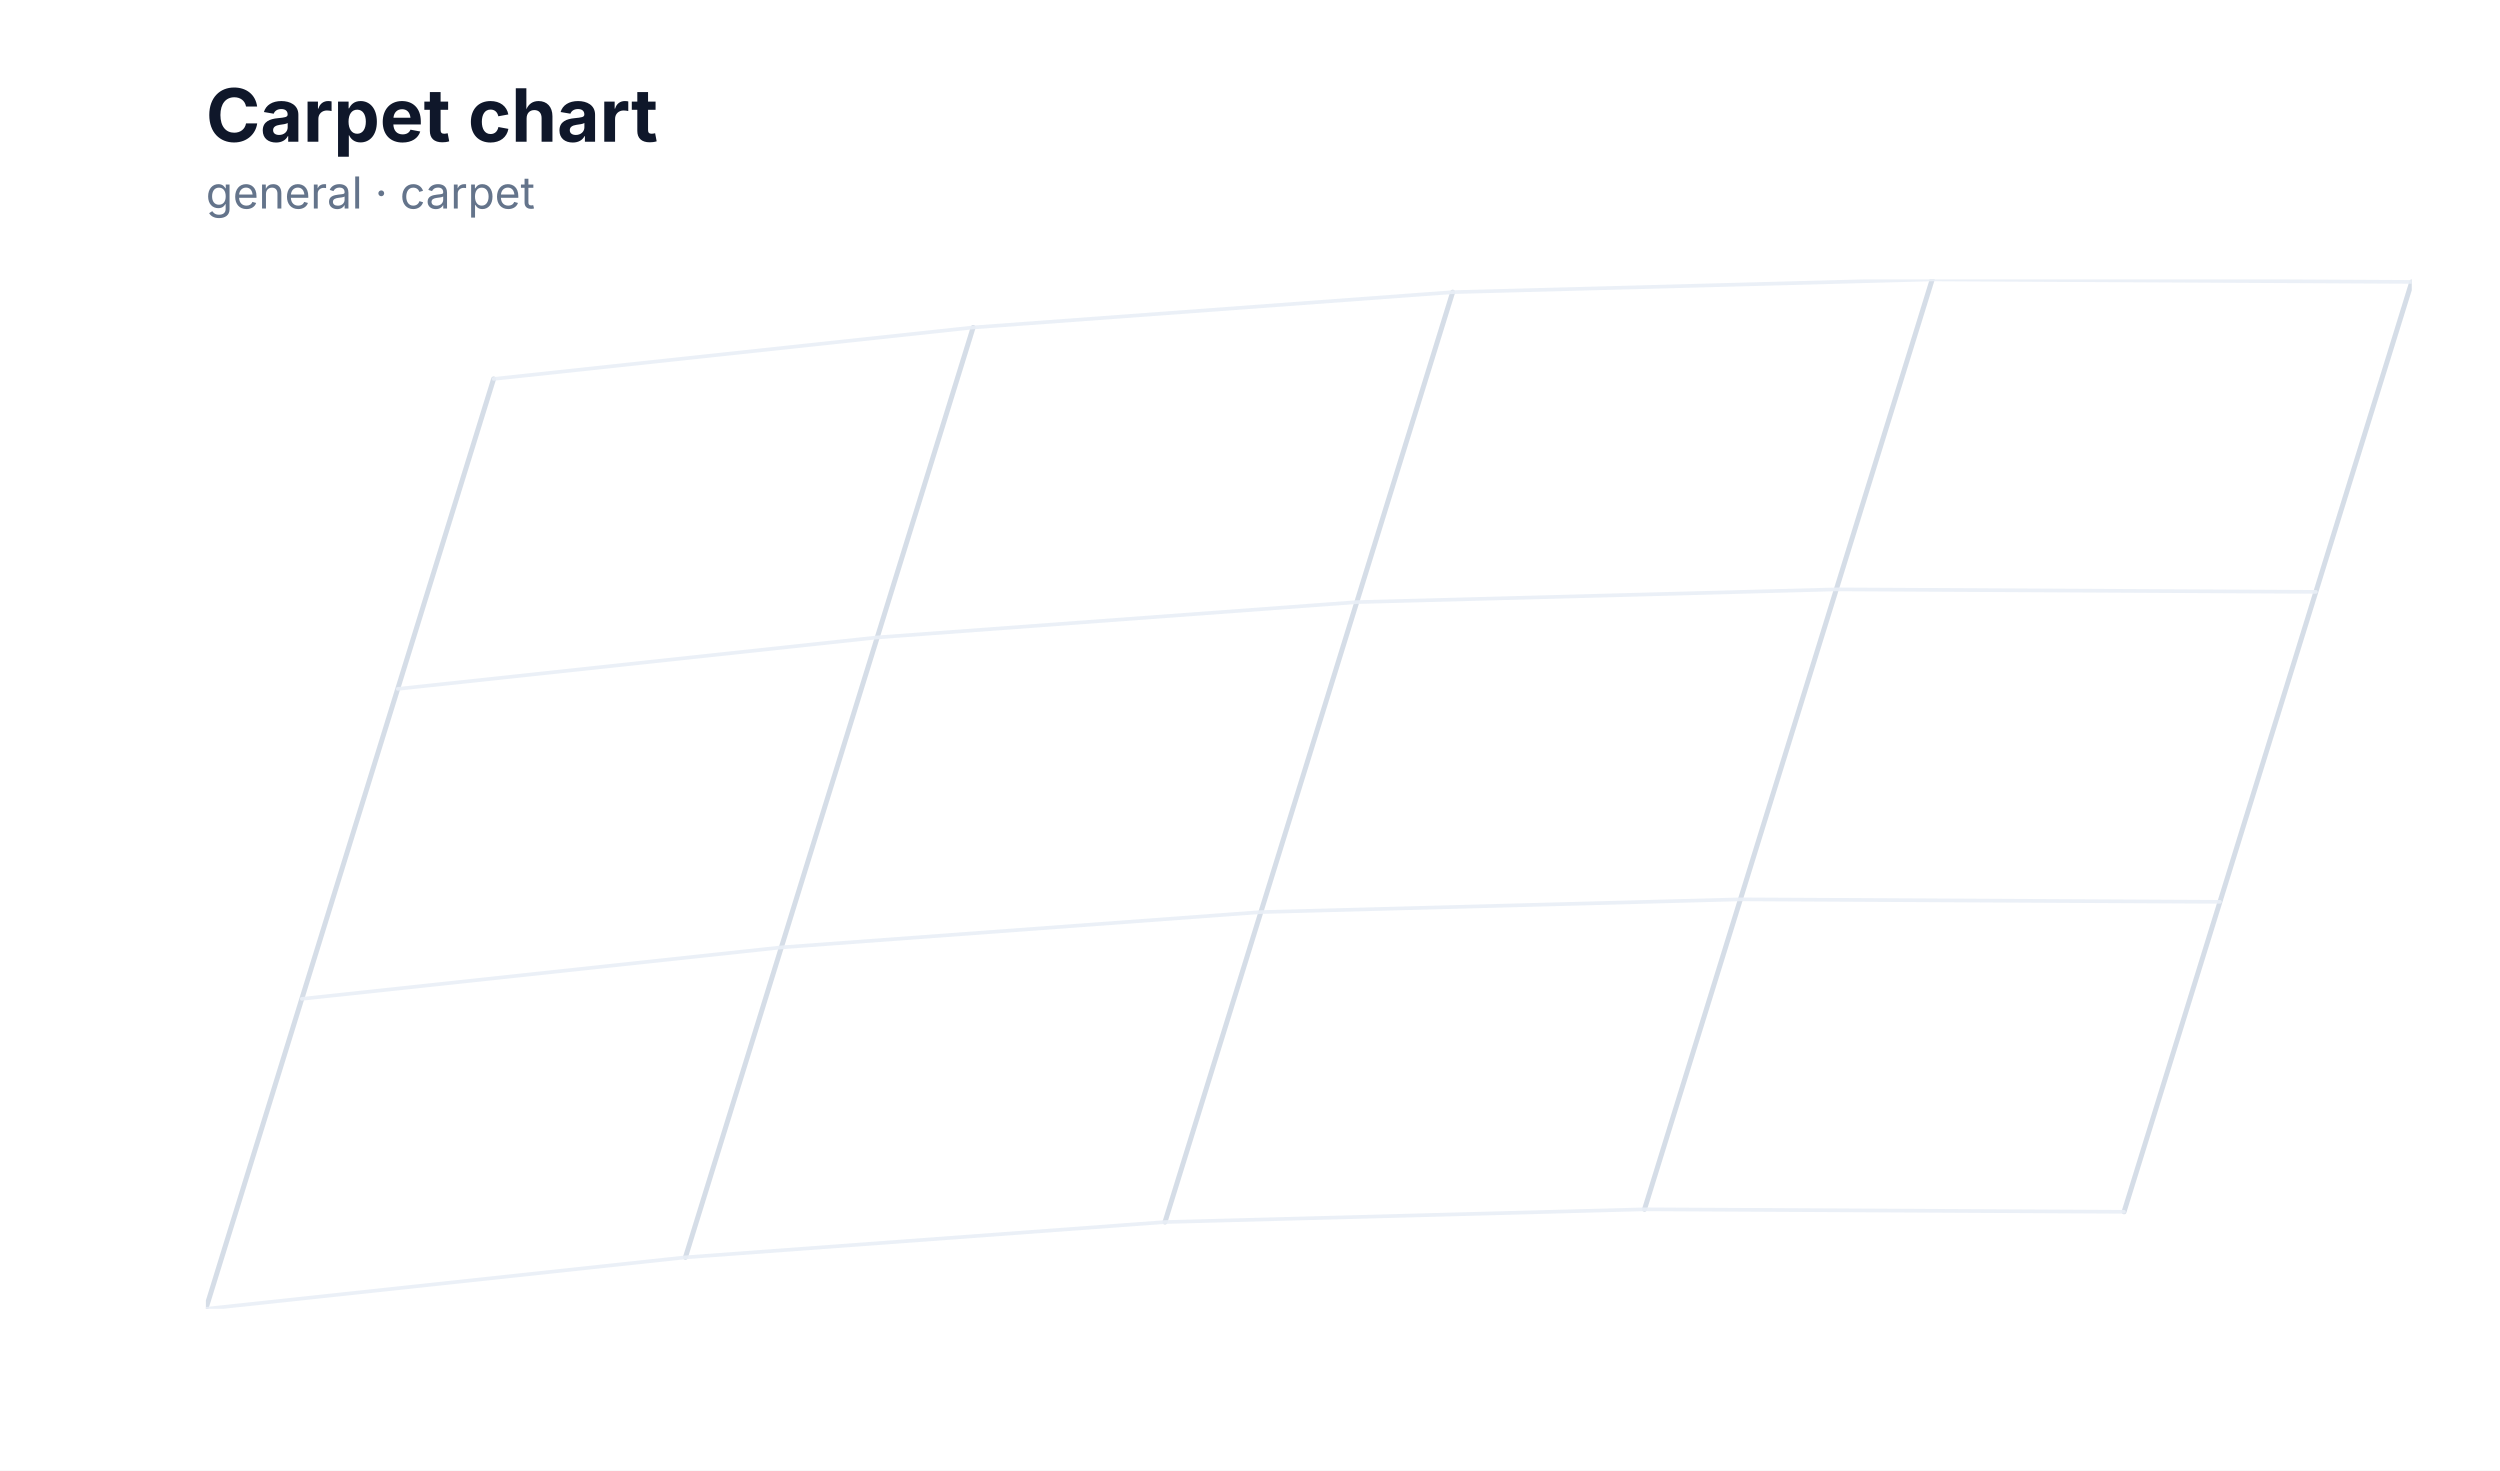
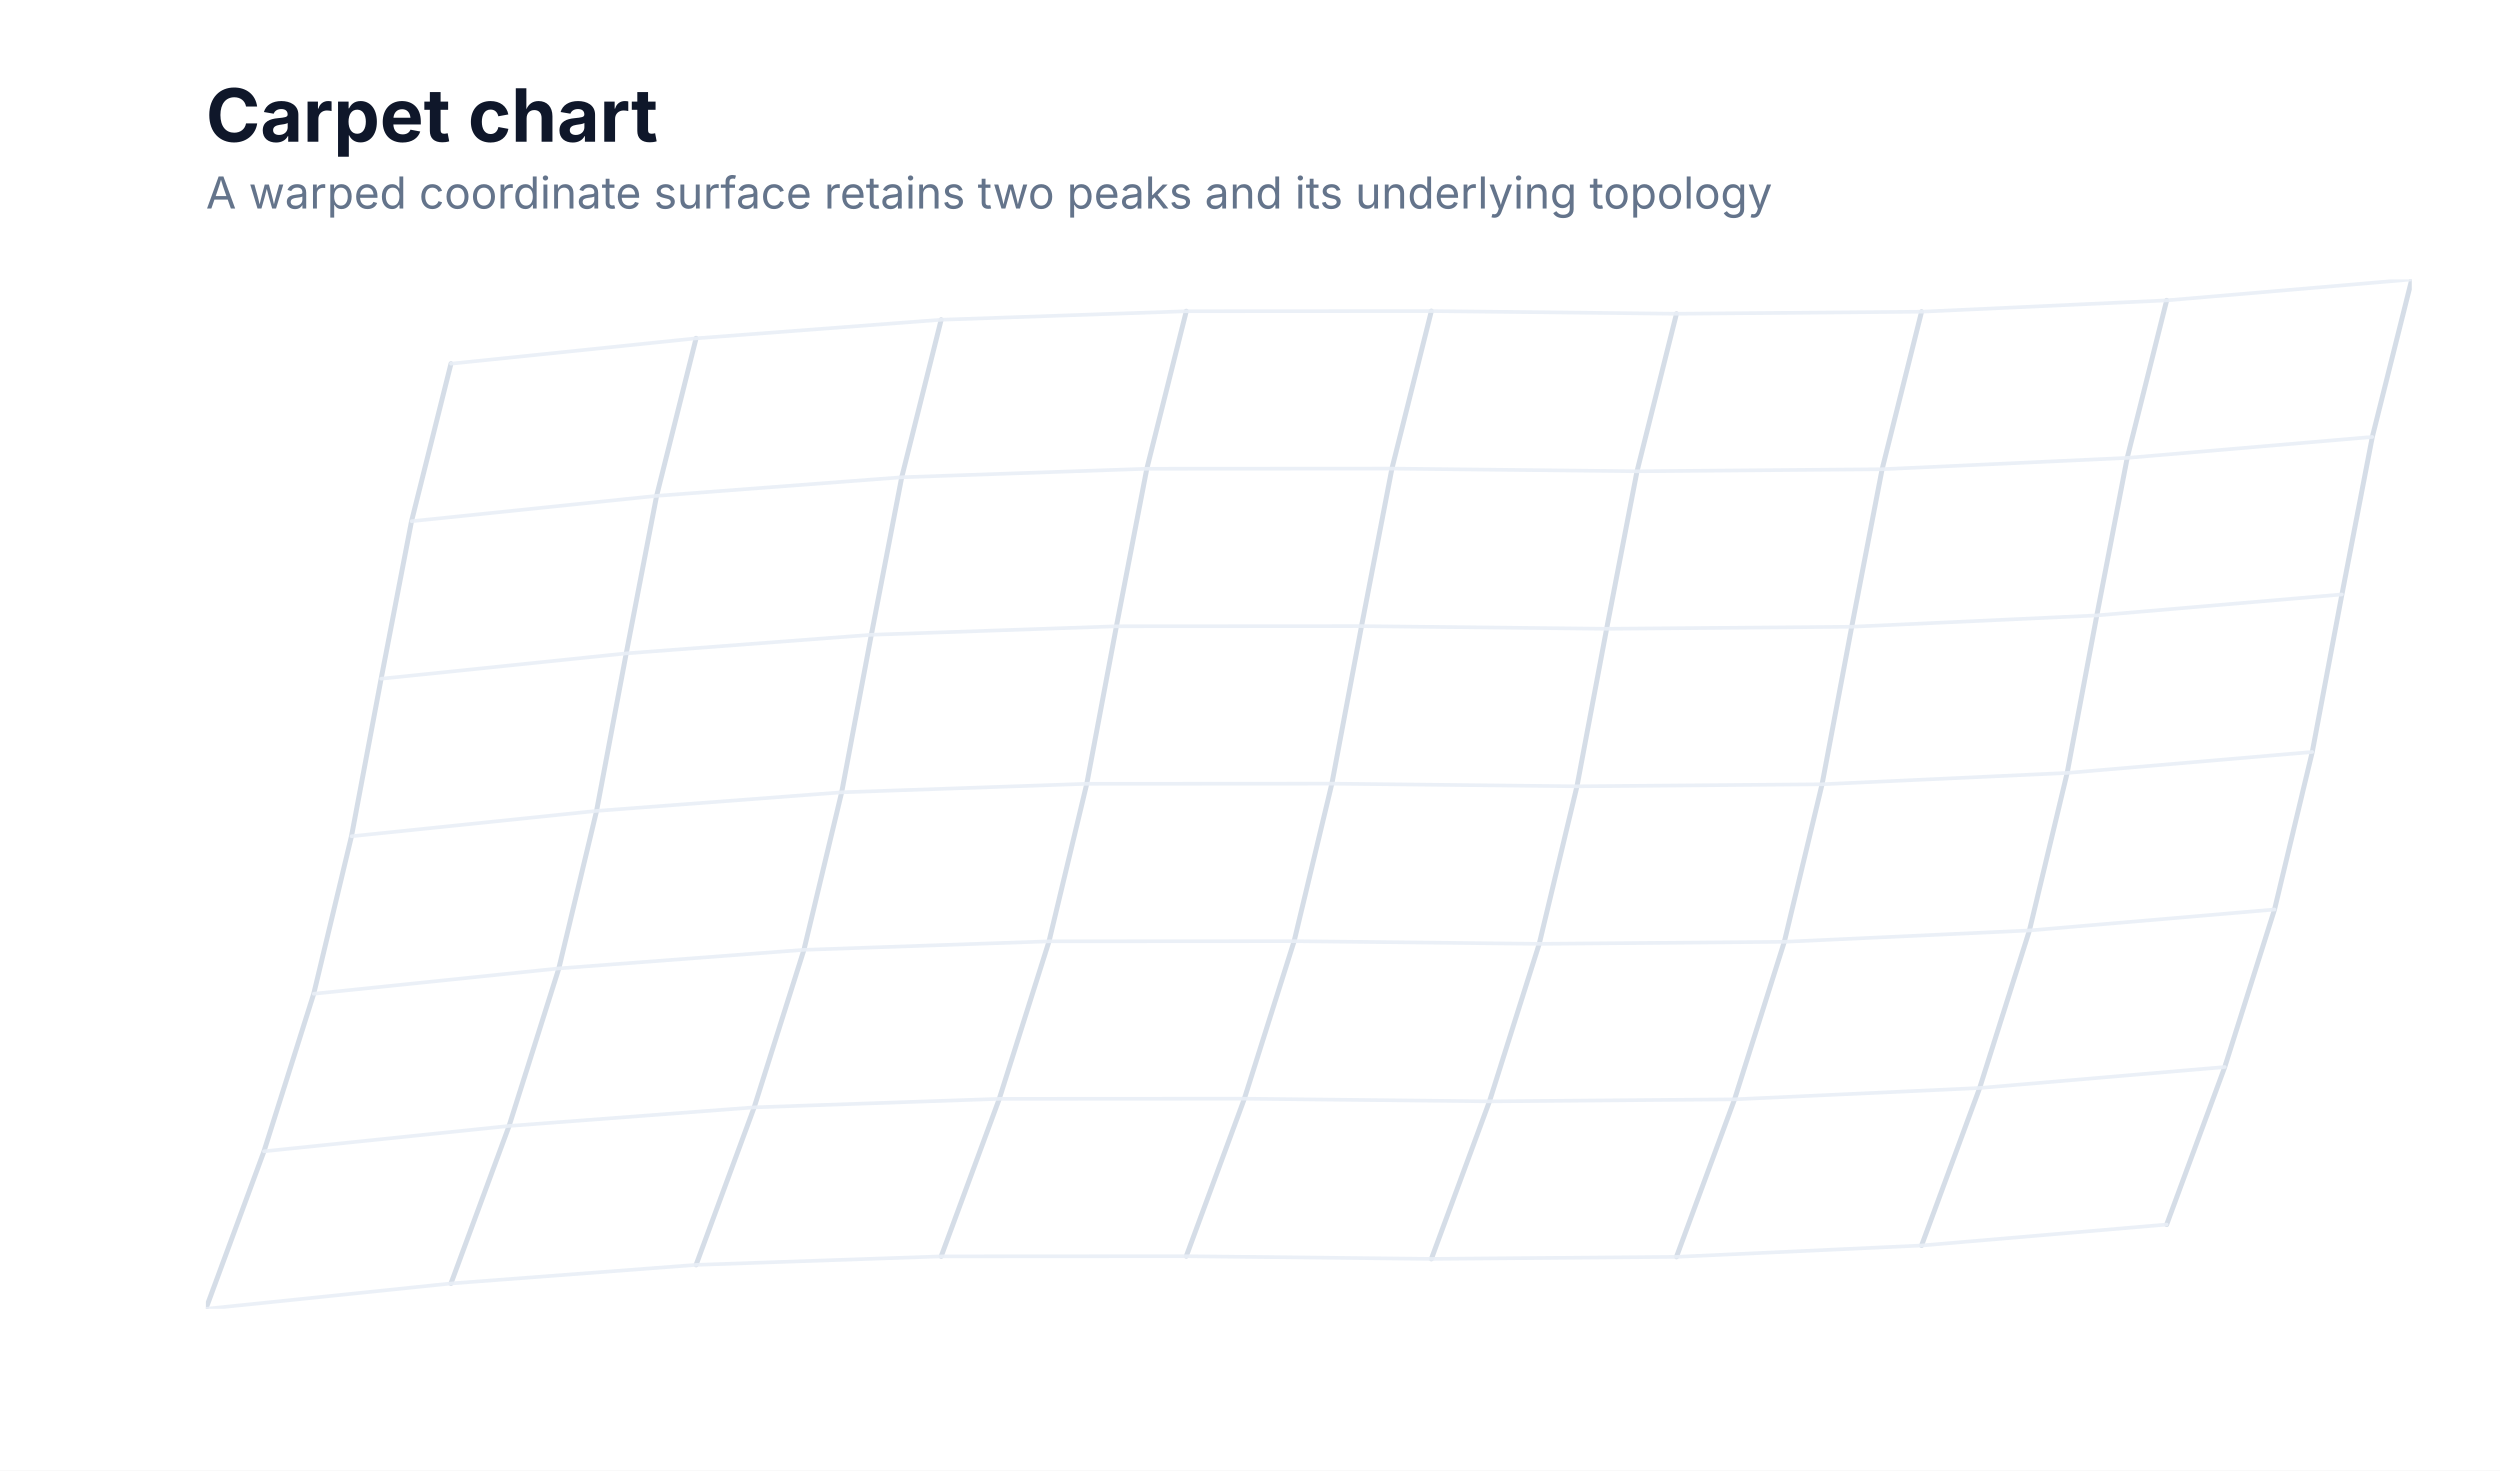
<svg xmlns="http://www.w3.org/2000/svg" width="680" height="400" viewBox="0 0 680 400" role="img" aria-labelledby="title description">
  <defs>
    <clipPath id="clip-1">
      <rect x="56" y="76" width="600" height="280" />
    </clipPath>
  </defs>
  <rect width="100%" height="100%" fill="#ffffff" />
  <g data-scene-node="scene:root">
    <g data-scene-node="layer-0:group" clip-path="url(#clip-1)">
-       <path data-scene-node="layer-0:carpet-grid:a:0" d="M 56 356 L 82.087 271.689 L 108.174 187.379 L 134.261 103.068" fill="none" stroke="#cbd5e1d1" stroke-width="1.35" stroke-linecap="round" stroke-linejoin="round" />
-       <path data-scene-node="layer-0:carpet-grid:a:1" d="M 186.435 341.997 L 212.522 257.687 L 238.609 173.376 L 264.696 89.066" fill="none" stroke="#cbd5e1d1" stroke-width="1.35" stroke-linecap="round" stroke-linejoin="round" />
-       <path data-scene-node="layer-0:carpet-grid:a:2" d="M 316.87 332.397 L 342.957 248.087 L 369.043 163.776 L 395.13 79.466" fill="none" stroke="#cbd5e1d1" stroke-width="1.35" stroke-linecap="round" stroke-linejoin="round" />
-       <path data-scene-node="layer-0:carpet-grid:a:3" d="M 447.304 328.932 L 473.391 244.621 L 499.478 160.311 L 525.565 76" fill="none" stroke="#cbd5e1d1" stroke-width="1.35" stroke-linecap="round" stroke-linejoin="round" />
-       <path data-scene-node="layer-0:carpet-grid:a:4" d="M 577.739 329.611 L 603.826 245.301 L 629.913 160.99 L 656 76.68" fill="none" stroke="#cbd5e1d1" stroke-width="1.35" stroke-linecap="round" stroke-linejoin="round" />
-       <path data-scene-node="layer-0:carpet-grid:b:0" d="M 56 356 L 186.435 341.997 L 316.87 332.397 L 447.304 328.932 L 577.739 329.611" fill="none" stroke="#e8eef6e6" stroke-width="1" stroke-linecap="round" stroke-linejoin="round" />
-       <path data-scene-node="layer-0:carpet-grid:b:1" d="M 82.087 271.689 L 212.522 257.687 L 342.957 248.087 L 473.391 244.621 L 603.826 245.301" fill="none" stroke="#e8eef6e6" stroke-width="1" stroke-linecap="round" stroke-linejoin="round" />
-       <path data-scene-node="layer-0:carpet-grid:b:2" d="M 108.174 187.379 L 238.609 173.376 L 369.043 163.776 L 499.478 160.311 L 629.913 160.99" fill="none" stroke="#e8eef6e6" stroke-width="1" stroke-linecap="round" stroke-linejoin="round" />
-       <path data-scene-node="layer-0:carpet-grid:b:3" d="M 134.261 103.068 L 264.696 89.066 L 395.13 79.466 L 525.565 76 L 656 76.68" fill="none" stroke="#e8eef6e6" stroke-width="1" stroke-linecap="round" stroke-linejoin="round" />
+       <path data-scene-node="layer-0:carpet-grid:a:0" d="M 56 356 L 71.8 313.154 L 85.333 270.308 L 95.6 227.461 L 103.667 184.615 L 111.933 141.769 L 122.667 98.923" fill="none" stroke="#cbd5e1d1" stroke-width="1.35" stroke-linecap="round" stroke-linejoin="round" />
+       <path data-scene-node="layer-0:carpet-grid:a:1" d="M 122.667 349.102 L 138.467 306.256 L 152 263.409 L 162.267 220.563 L 170.333 177.717 L 178.6 134.871 L 189.333 92.024" fill="none" stroke="#cbd5e1d1" stroke-width="1.35" stroke-linecap="round" stroke-linejoin="round" />
+       <path data-scene-node="layer-0:carpet-grid:a:2" d="M 189.333 344.046 L 205.133 301.2 L 218.667 258.353 L 228.933 215.507 L 237 172.661 L 245.267 129.815 L 256 86.969" fill="none" stroke="#cbd5e1d1" stroke-width="1.35" stroke-linecap="round" stroke-linejoin="round" />
+       <path data-scene-node="layer-0:carpet-grid:a:3" d="M 256 341.732 L 271.8 298.886 L 285.333 256.04 L 295.6 213.194 L 303.667 170.347 L 311.933 127.501 L 322.667 84.655" fill="none" stroke="#cbd5e1d1" stroke-width="1.35" stroke-linecap="round" stroke-linejoin="round" />
+       <path data-scene-node="layer-0:carpet-grid:a:4" d="M 322.667 341.689 L 338.467 298.843 L 352 255.997 L 362.267 213.151 L 370.333 170.305 L 378.6 127.458 L 389.333 84.612" fill="none" stroke="#cbd5e1d1" stroke-width="1.35" stroke-linecap="round" stroke-linejoin="round" />
+       <path data-scene-node="layer-0:carpet-grid:a:5" d="M 389.333 342.418 L 405.133 299.572 L 418.667 256.725 L 428.933 213.879 L 437 171.033 L 445.267 128.187 L 456 85.34" fill="none" stroke="#cbd5e1d1" stroke-width="1.35" stroke-linecap="round" stroke-linejoin="round" />
+       <path data-scene-node="layer-0:carpet-grid:a:6" d="M 456 341.861 L 471.8 299.015 L 485.333 256.168 L 495.6 213.322 L 503.667 170.476 L 511.933 127.63 L 522.667 84.783" fill="none" stroke="#cbd5e1d1" stroke-width="1.35" stroke-linecap="round" stroke-linejoin="round" />
+       <path data-scene-node="layer-0:carpet-grid:a:7" d="M 522.667 338.776 L 538.467 295.93 L 552 253.083 L 562.267 210.237 L 570.333 167.391 L 578.6 124.545 L 589.333 81.699" fill="none" stroke="#cbd5e1d1" stroke-width="1.35" stroke-linecap="round" stroke-linejoin="round" />
+       <path data-scene-node="layer-0:carpet-grid:a:8" d="M 589.333 333.077 L 605.133 290.231 L 618.667 247.385 L 628.933 204.539 L 637 161.692 L 645.267 118.846 L 656 76" fill="none" stroke="#cbd5e1d1" stroke-width="1.35" stroke-linecap="round" stroke-linejoin="round" />
+       <path data-scene-node="layer-0:carpet-grid:b:0" d="M 56 356 L 122.667 349.102 L 189.333 344.046 L 256 341.732 L 322.667 341.689 L 389.333 342.418 L 456 341.861 L 522.667 338.776 L 589.333 333.077" fill="none" stroke="#e8eef6e6" stroke-width="1" stroke-linecap="round" stroke-linejoin="round" />
+       <path data-scene-node="layer-0:carpet-grid:b:1" d="M 71.8 313.154 L 138.467 306.256 L 205.133 301.2 L 271.8 298.886 L 338.467 298.843 L 405.133 299.572 L 471.8 299.015 L 538.467 295.93 L 605.133 290.231" fill="none" stroke="#e8eef6e6" stroke-width="1" stroke-linecap="round" stroke-linejoin="round" />
+       <path data-scene-node="layer-0:carpet-grid:b:2" d="M 85.333 270.308 L 152 263.409 L 218.667 258.353 L 285.333 256.04 L 352 255.997 L 418.667 256.725 L 485.333 256.168 L 552 253.083 L 618.667 247.385" fill="none" stroke="#e8eef6e6" stroke-width="1" stroke-linecap="round" stroke-linejoin="round" />
+       <path data-scene-node="layer-0:carpet-grid:b:3" d="M 95.6 227.461 L 162.267 220.563 L 228.933 215.507 L 295.6 213.194 L 362.267 213.151 L 428.933 213.879 L 495.6 213.322 L 562.267 210.237 L 628.933 204.539" fill="none" stroke="#e8eef6e6" stroke-width="1" stroke-linecap="round" stroke-linejoin="round" />
+       <path data-scene-node="layer-0:carpet-grid:b:4" d="M 103.667 184.615 L 170.333 177.717 L 237 172.661 L 303.667 170.347 L 370.333 170.305 L 437 171.033 L 503.667 170.476 L 570.333 167.391 L 637 161.692" fill="none" stroke="#e8eef6e6" stroke-width="1" stroke-linecap="round" stroke-linejoin="round" />
+       <path data-scene-node="layer-0:carpet-grid:b:5" d="M 111.933 141.769 L 178.6 134.871 L 245.267 129.815 L 311.933 127.501 L 378.6 127.458 L 445.267 128.187 L 511.933 127.63 L 578.6 124.545 L 645.267 118.846" fill="none" stroke="#e8eef6e6" stroke-width="1" stroke-linecap="round" stroke-linejoin="round" />
+       <path data-scene-node="layer-0:carpet-grid:b:6" d="M 122.667 98.923 L 189.333 92.024 L 256 86.969 L 322.667 84.655 L 389.333 84.612 L 456 85.34 L 522.667 84.783 L 589.333 81.699 L 656 76" fill="none" stroke="#e8eef6e6" stroke-width="1" stroke-linecap="round" stroke-linejoin="round" />
    </g>
    <text data-scene-node="chart:title" x="56" y="24" fill="#0f172a" font-family="Inter, ui-sans-serif, system-ui, -apple-system, BlinkMacSystemFont, &quot;Segoe UI&quot;, sans-serif" font-size="20" font-weight="700" text-anchor="start" dominant-baseline="text-before-edge">Carpet chart</text>
-     <text data-scene-node="chart:subtitle" x="56" y="48" fill="#64748b" font-family="Inter, ui-sans-serif, system-ui, -apple-system, BlinkMacSystemFont, &quot;Segoe UI&quot;, sans-serif" font-size="12" font-weight="400" text-anchor="start" dominant-baseline="text-before-edge">general · carpet</text>
+     <text data-scene-node="chart:subtitle" x="56" y="48" fill="#64748b" font-family="Inter, ui-sans-serif, system-ui, -apple-system, BlinkMacSystemFont, &quot;Segoe UI&quot;, sans-serif" font-size="12" font-weight="400" text-anchor="start" dominant-baseline="text-before-edge">A warped coordinate surface retains two peaks and its underlying topology</text>
  </g>
</svg>
